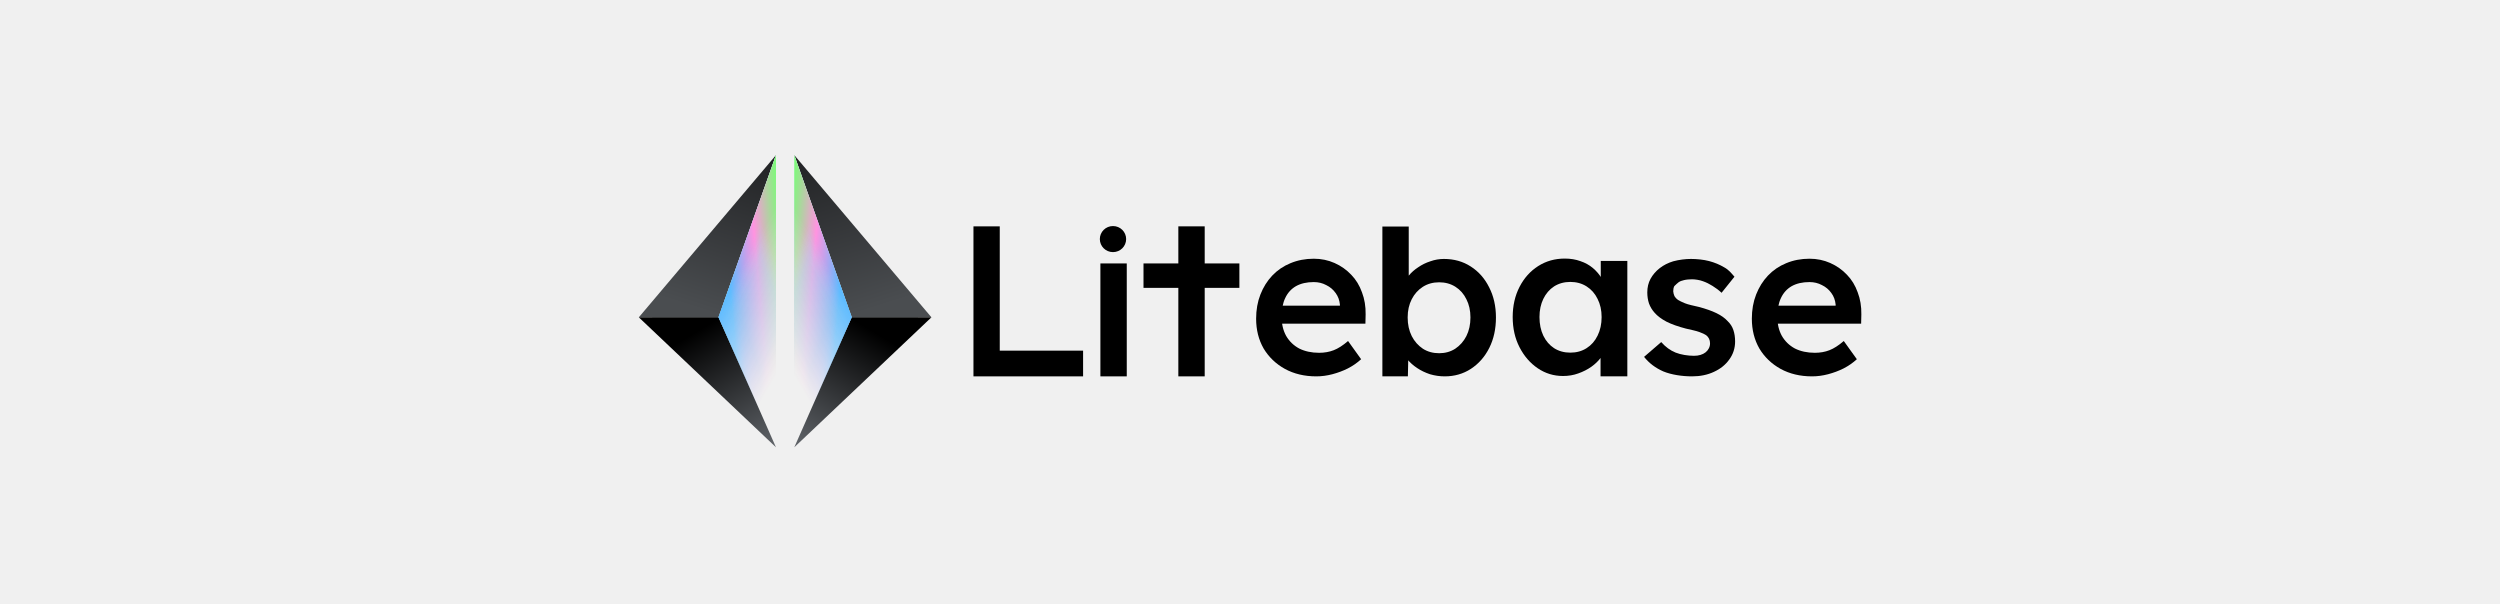
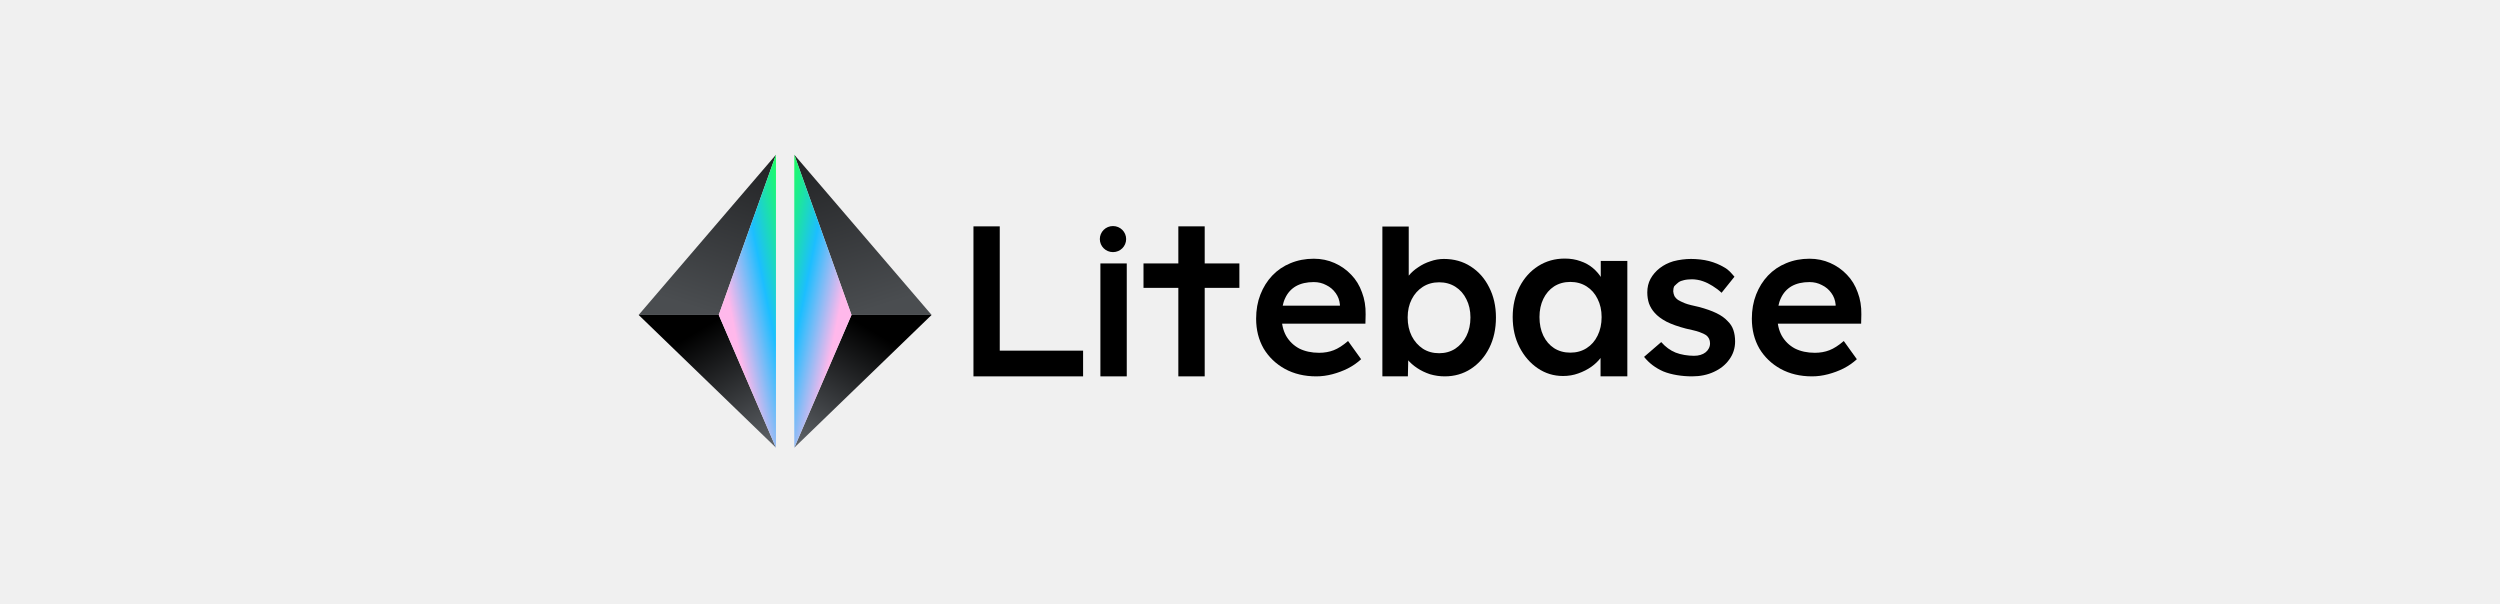
<svg xmlns="http://www.w3.org/2000/svg" width="1280" height="309" viewBox="0 0 1280 309" fill="none">
  <g clip-path="url(#clip0_1415_1673)">
-     <path d="M406.672 79.416L476.897 162.464L436.094 162.426L406.672 79.416Z" fill="url(#paint0_linear_1415_1673)" />
-     <path d="M406.672 229.018L476.897 162.464L436.094 162.426L406.672 229.018Z" fill="url(#paint1_linear_1415_1673)" />
-     <mask id="mask0_1415_1673" style="mask-type:alpha" maskUnits="userSpaceOnUse" x="401" y="79" width="76" height="151">
-       <rect width="74.912" height="149.801" transform="matrix(-1 0 0 1 476.897 79.4161)" fill="url(#paint2_linear_1415_1673)" />
-     </mask>
-     <g mask="url(#mask0_1415_1673)">
-       <path d="M436.094 162.426L406.672 229.018V157.777V79.416L436.094 162.426Z" fill="url(#paint3_linear_1415_1673)" />
-       <path d="M436.094 162.426L406.672 229.018V157.777V79.416L436.094 162.426Z" fill="url(#paint4_linear_1415_1673)" />
-       <g style="mix-blend-mode:plus-darker" opacity="0.4">
-         <mask id="mask1_1415_1673" style="mask-type:alpha" maskUnits="userSpaceOnUse" x="401" y="79" width="76" height="151">
-           <g clip-path="url(#paint5_diamond_1415_1673_clip_path)" data-figma-skip-parse="true">
-             <g transform="matrix(-0.0233547 0 1.8032e-09 0.0626668 414.598 160.432)">
-               <rect x="0" y="0" width="2676.28" height="1294.68" fill="url(#paint5_diamond_1415_1673)" opacity="1" shape-rendering="crispEdges" />
-               <rect x="0" y="0" width="2676.28" height="1294.68" transform="scale(1 -1)" fill="url(#paint5_diamond_1415_1673)" opacity="1" shape-rendering="crispEdges" />
-               <rect x="0" y="0" width="2676.28" height="1294.68" transform="scale(-1 1)" fill="url(#paint5_diamond_1415_1673)" opacity="1" shape-rendering="crispEdges" />
-               <rect x="0" y="0" width="2676.28" height="1294.68" transform="scale(-1)" fill="url(#paint5_diamond_1415_1673)" opacity="1" shape-rendering="crispEdges" />
-             </g>
-           </g>
-           <rect width="75" height="149.602" transform="matrix(-1 0 0 1 476.985 79.4161)" data-figma-gradient-fill="{&quot;type&quot;:&quot;GRADIENT_DIAMOND&quot;,&quot;stops&quot;:[{&quot;color&quot;:{&quot;r&quot;:0.0,&quot;g&quot;:0.0,&quot;b&quot;:0.0,&quot;a&quot;:1.0},&quot;position&quot;:0.47596153616905212},{&quot;color&quot;:{&quot;r&quot;:0.0,&quot;g&quot;:0.0,&quot;b&quot;:0.0,&quot;a&quot;:0.0},&quot;position&quot;:0.76923078298568726}],&quot;stopsVar&quot;:[{&quot;color&quot;:{&quot;r&quot;:0.0,&quot;g&quot;:0.0,&quot;b&quot;:0.0,&quot;a&quot;:1.0},&quot;position&quot;:0.47596153616905212},{&quot;color&quot;:{&quot;r&quot;:0.0,&quot;g&quot;:0.0,&quot;b&quot;:0.0,&quot;a&quot;:0.0},&quot;position&quot;:0.76923078298568726}],&quot;transform&quot;:{&quot;m00&quot;:-46.709457397460938,&quot;m01&quot;:3.6064011510461569e-06,&quot;m02&quot;:437.952636718750,&quot;m10&quot;:-3.1143609148824233e-14,&quot;m11&quot;:125.33354187011719,&quot;m12&quot;:97.76525878906250},&quot;opacity&quot;:1.0,&quot;blendMode&quot;:&quot;NORMAL&quot;,&quot;visible&quot;:true}" />
-         </mask>
-         <g mask="url(#mask1_1415_1673)">
-           <g style="mix-blend-mode:color-burn">
-             <path d="M436.094 162.426L406.672 229.018V157.777V79.416L436.094 162.426Z" fill="url(#paint6_linear_1415_1673)" />
-           </g>
-         </g>
-       </g>
-     </g>
-     <path d="M397.297 79.416L327.072 162.464L367.875 162.426L397.297 79.416Z" fill="url(#paint7_linear_1415_1673)" />
-     <path d="M397.297 229.018L327.072 162.464L367.875 162.426L397.297 229.018Z" fill="url(#paint8_linear_1415_1673)" />
-     <mask id="mask2_1415_1673" style="mask-type:alpha" maskUnits="userSpaceOnUse" x="327" y="79" width="75" height="151">
-       <rect x="327.072" y="79.416" width="74.912" height="149.801" fill="url(#paint9_linear_1415_1673)" />
-     </mask>
-     <g mask="url(#mask2_1415_1673)">
-       <path d="M367.875 162.426L397.297 229.018V157.777V79.416L367.875 162.426Z" fill="url(#paint10_linear_1415_1673)" />
-       <path d="M367.875 162.426L397.297 229.018V157.777V79.416L367.875 162.426Z" fill="url(#paint11_linear_1415_1673)" />
-       <g style="mix-blend-mode:plus-darker" opacity="0.4">
-         <mask id="mask3_1415_1673" style="mask-type:alpha" maskUnits="userSpaceOnUse" x="326" y="79" width="76" height="151">
-           <g clip-path="url(#paint12_diamond_1415_1673_clip_path)" data-figma-skip-parse="true">
-             <g transform="matrix(0.0233547 0 -1.8032e-09 0.0626668 389.371 160.432)">
-               <rect x="0" y="0" width="2676.28" height="1294.68" fill="url(#paint12_diamond_1415_1673)" opacity="1" shape-rendering="crispEdges" />
-               <rect x="0" y="0" width="2676.28" height="1294.68" transform="scale(1 -1)" fill="url(#paint12_diamond_1415_1673)" opacity="1" shape-rendering="crispEdges" />
-               <rect x="0" y="0" width="2676.28" height="1294.68" transform="scale(-1 1)" fill="url(#paint12_diamond_1415_1673)" opacity="1" shape-rendering="crispEdges" />
-               <rect x="0" y="0" width="2676.28" height="1294.68" transform="scale(-1)" fill="url(#paint12_diamond_1415_1673)" opacity="1" shape-rendering="crispEdges" />
-             </g>
-           </g>
-           <rect x="326.984" y="79.416" width="75" height="149.602" data-figma-gradient-fill="{&quot;type&quot;:&quot;GRADIENT_DIAMOND&quot;,&quot;stops&quot;:[{&quot;color&quot;:{&quot;r&quot;:0.0,&quot;g&quot;:0.0,&quot;b&quot;:0.0,&quot;a&quot;:1.0},&quot;position&quot;:0.47596153616905212},{&quot;color&quot;:{&quot;r&quot;:0.0,&quot;g&quot;:0.0,&quot;b&quot;:0.0,&quot;a&quot;:0.0},&quot;position&quot;:0.76923078298568726}],&quot;stopsVar&quot;:[{&quot;color&quot;:{&quot;r&quot;:0.0,&quot;g&quot;:0.0,&quot;b&quot;:0.0,&quot;a&quot;:1.0},&quot;position&quot;:0.47596153616905212},{&quot;color&quot;:{&quot;r&quot;:0.0,&quot;g&quot;:0.0,&quot;b&quot;:0.0,&quot;a&quot;:0.0},&quot;position&quot;:0.76923078298568726}],&quot;transform&quot;:{&quot;m00&quot;:46.709457397460938,&quot;m01&quot;:-3.6064011510461569e-06,&quot;m02&quot;:366.0163574218750,&quot;m10&quot;:-3.1143609148824233e-14,&quot;m11&quot;:125.33354187011719,&quot;m12&quot;:97.76525878906250},&quot;opacity&quot;:1.0,&quot;blendMode&quot;:&quot;NORMAL&quot;,&quot;visible&quot;:true}" />
-         </mask>
-         <g mask="url(#mask3_1415_1673)">
-           <g style="mix-blend-mode:color-burn">
-             <path d="M367.875 162.426L397.297 229.018V157.777V79.416L367.875 162.426Z" fill="url(#paint13_linear_1415_1673)" />
-           </g>
-         </g>
-       </g>
-     </g>
+     <path d="M406.672 79.217L476.985 161.248H435.969L406.672 79.217Z" fill="url(#paint0_linear_1415_1673)" />
+     <path d="M406.672 229.217L476.984 161.248H435.969L406.672 229.217Z" fill="url(#paint1_linear_1415_1673)" />
+     <path d="M435.969 161.248L406.672 229.217V157.777V79.217L435.969 161.248Z" fill="url(#paint2_linear_1415_1673)" />
+     <path d="M397.297 79.217L326.984 161.248H368L397.297 79.217Z" fill="url(#paint3_linear_1415_1673)" />
+     <path d="M397.297 229.217L326.984 161.248H368L397.297 229.217Z" fill="url(#paint4_linear_1415_1673)" />
+     <path d="M368 161.248L397.297 229.217V157.777V79.217L368 161.248Z" fill="url(#paint5_linear_1415_1673)" />
  </g>
  <path d="M498.413 192.698V115.898H511.873V179.533H554.542V192.698H498.413Z" fill="black" />
  <path d="M563.405 192.698V134.879H576.9V192.698H563.405Z" fill="black" />
  <path d="M576.587 122.409C576.587 126.095 573.571 129.083 569.85 129.083C566.13 129.083 563.114 126.095 563.114 122.409C563.114 118.723 566.13 115.736 569.85 115.736C573.571 115.736 576.587 118.723 576.587 122.409Z" fill="black" />
  <path d="M603.31 192.698V115.891H616.805V192.698H603.31ZM585.471 147.386V134.879H634.565V147.386H585.471Z" fill="black" />
  <path d="M673.966 192.698C667.895 192.698 662.519 191.418 657.838 188.858C653.23 186.298 649.61 182.824 646.977 178.435C644.417 173.974 643.137 168.89 643.137 163.185C643.137 158.65 643.868 154.518 645.331 150.787C646.794 147.057 648.805 143.839 651.365 141.133C653.998 138.353 657.107 136.232 660.691 134.769C664.348 133.233 668.334 132.465 672.65 132.465C676.453 132.465 680.001 133.197 683.292 134.659C686.583 136.122 689.436 138.134 691.85 140.694C694.263 143.181 696.092 146.179 697.335 149.69C698.652 153.128 699.274 156.895 699.201 160.991L699.091 165.709H652.243L649.719 156.493H687.79L686.035 158.358V155.944C685.815 153.677 685.084 151.702 683.841 150.019C682.597 148.264 680.988 146.911 679.013 145.96C677.111 144.936 674.99 144.424 672.65 144.424C669.066 144.424 666.03 145.119 663.543 146.509C661.13 147.898 659.301 149.91 658.058 152.543C656.814 155.103 656.193 158.321 656.193 162.198C656.193 165.928 656.961 169.183 658.497 171.962C660.106 174.742 662.337 176.899 665.189 178.435C668.115 179.898 671.516 180.63 675.393 180.63C678.099 180.63 680.586 180.191 682.853 179.313C685.121 178.435 687.571 176.863 690.204 174.595L696.897 183.921C694.922 185.75 692.654 187.322 690.094 188.639C687.607 189.882 684.974 190.87 682.195 191.601C679.415 192.333 676.673 192.698 673.966 192.698Z" fill="black" />
  <path d="M739.705 192.698C737.145 192.698 734.621 192.333 732.134 191.601C729.721 190.797 727.526 189.736 725.551 188.419C723.577 187.103 721.931 185.64 720.614 184.031C719.298 182.349 718.42 180.666 717.981 178.984L721.163 177.558L720.834 192.667H707.778V115.984H721.273V147.167L718.859 146.07C719.225 144.314 720.029 142.669 721.273 141.133C722.589 139.523 724.198 138.097 726.1 136.854C728.002 135.537 730.086 134.513 732.354 133.782C734.621 132.977 736.925 132.575 739.266 132.575C744.459 132.575 749.03 133.855 752.98 136.415C757.003 138.975 760.148 142.522 762.415 147.057C764.756 151.592 765.926 156.749 765.926 162.527C765.926 168.378 764.793 173.571 762.525 178.106C760.258 182.641 757.113 186.225 753.09 188.858C749.14 191.418 744.678 192.698 739.705 192.698ZM736.852 180.849C739.924 180.849 742.667 180.081 745.081 178.545C747.494 176.936 749.396 174.778 750.786 172.072C752.175 169.293 752.87 166.111 752.87 162.527C752.87 159.016 752.175 155.907 750.786 153.201C749.469 150.495 747.604 148.374 745.19 146.838C742.777 145.302 739.997 144.534 736.852 144.534C733.707 144.534 730.927 145.302 728.514 146.838C726.1 148.374 724.198 150.495 722.809 153.201C721.419 155.907 720.724 159.016 720.724 162.527C720.724 166.111 721.419 169.293 722.809 172.072C724.198 174.778 726.1 176.936 728.514 178.545C730.927 180.081 733.707 180.849 736.852 180.849Z" fill="black" />
  <path d="M800.281 192.51C795.526 192.51 791.211 191.193 787.334 188.56C783.458 185.927 780.349 182.343 778.009 177.808C775.668 173.273 774.498 168.117 774.498 162.338C774.498 156.56 775.668 151.403 778.009 146.869C780.349 142.334 783.531 138.786 787.554 136.226C791.577 133.666 796.112 132.386 801.158 132.386C804.084 132.386 806.754 132.825 809.168 133.703C811.581 134.507 813.702 135.678 815.531 137.214C817.36 138.75 818.859 140.505 820.029 142.48C821.273 144.455 822.114 146.576 822.553 148.843L819.59 148.075V133.593H833.195V192.698H819.481V177.589L822.662 177.04C822.15 179.015 821.2 180.953 819.81 182.855C818.493 184.683 816.811 186.329 814.763 187.792C812.788 189.182 810.557 190.315 808.07 191.193C805.657 192.071 803.06 192.51 800.281 192.51ZM804.011 180.551C807.156 180.551 809.936 179.783 812.349 178.247C814.763 176.711 816.628 174.59 817.945 171.883C819.334 169.104 820.029 165.922 820.029 162.338C820.029 158.827 819.334 155.719 817.945 153.013C816.628 150.306 814.763 148.185 812.349 146.649C809.936 145.113 807.156 144.345 804.011 144.345C800.866 144.345 798.086 145.113 795.673 146.649C793.332 148.185 791.504 150.306 790.187 153.013C788.87 155.719 788.212 158.827 788.212 162.338C788.212 165.922 788.87 169.104 790.187 171.883C791.504 174.59 793.332 176.711 795.673 178.247C798.086 179.783 800.866 180.551 804.011 180.551Z" fill="black" />
  <path d="M866.322 192.698C861.202 192.698 855.737 191.857 851.641 190.175C847.618 188.419 844.326 185.933 841.766 182.714L850.543 175.144C852.738 177.631 855.188 179.423 857.894 180.52C860.601 181.617 864.31 182.166 867.309 182.166C868.553 182.166 869.65 182.019 870.601 181.727C871.625 181.434 872.502 180.995 873.234 180.41C873.965 179.825 874.514 179.167 874.88 178.435C875.318 177.631 875.538 176.753 875.538 175.802C875.538 174.047 874.88 172.657 873.563 171.633C872.832 171.121 871.661 170.573 870.052 169.987C868.516 169.402 865.647 168.817 863.161 168.232C859.211 167.208 855.92 166.038 853.286 164.721C850.653 163.331 848.605 161.795 847.142 160.113C845.899 158.723 844.948 157.151 844.29 155.395C843.705 153.64 843.412 151.738 843.412 149.69C843.412 147.13 843.961 144.826 845.058 142.778C846.228 140.657 847.801 138.829 849.775 137.293C851.75 135.757 854.054 134.586 856.688 133.782C859.749 132.977 862.921 132.575 865.773 132.575C868.699 132.575 872.372 132.941 875.078 133.672C877.858 134.403 880.418 135.464 882.758 136.854C885.172 138.17 886.363 139.779 888.045 141.681L881.442 149.91C880.052 148.593 878.516 147.423 876.834 146.399C875.225 145.375 873.579 144.57 871.897 143.985C870.214 143.327 867.785 142.998 866.322 142.998C864.932 142.998 863.26 143.144 862.163 143.437C861.066 143.656 860.152 144.022 859.42 144.534C858.689 145.046 858.104 145.704 857.236 146.509C856.87 147.24 856.688 148.118 856.688 149.142C856.761 150.019 856.98 150.861 857.346 151.665C857.785 152.397 858.37 153.018 859.101 153.53C859.906 154.042 861.113 154.627 862.722 155.286C864.331 155.944 867.273 156.566 869.833 157.151C873.417 158.102 876.416 159.162 878.829 160.333C881.243 161.503 883.145 162.856 884.534 164.392C885.924 165.709 886.912 167.245 887.497 169C888.082 170.755 888.374 172.694 888.374 174.815C888.374 178.253 887.387 181.325 885.412 184.031C883.51 186.737 880.877 188.858 877.513 190.394C874.221 191.93 870.491 192.698 866.322 192.698Z" fill="black" />
  <path d="M927.776 192.698C921.705 192.698 916.329 191.418 911.648 188.858C907.04 186.298 903.419 182.824 900.786 178.435C898.226 173.974 896.946 168.89 896.946 163.185C896.946 158.65 897.677 154.518 899.14 150.787C900.603 147.057 902.614 143.839 905.174 141.133C907.808 138.353 910.916 136.232 914.5 134.769C918.157 133.233 922.144 132.465 926.459 132.465C930.262 132.465 933.81 133.197 937.101 134.659C940.393 136.122 943.245 138.134 945.659 140.694C948.073 143.181 949.901 146.179 951.145 149.69C952.461 153.128 953.083 156.895 953.01 160.991L952.9 165.709H906.052L903.529 156.493H941.6L939.844 158.358V155.944C939.625 153.677 938.893 151.702 937.65 150.019C936.406 148.264 934.797 146.911 932.822 145.96C930.921 144.936 928.8 144.424 926.459 144.424C922.875 144.424 919.84 145.119 917.353 146.509C914.939 147.898 913.11 149.91 911.867 152.543C910.624 155.103 910.002 158.321 910.002 162.198C910.002 165.928 910.77 169.183 912.306 171.962C913.915 174.742 916.146 176.899 918.998 178.435C921.924 179.898 925.325 180.63 929.202 180.63C931.908 180.63 934.395 180.191 936.662 179.313C938.93 178.435 941.38 176.863 944.013 174.595L950.706 183.921C948.731 185.75 946.464 187.322 943.904 188.639C941.417 189.882 938.784 190.87 936.004 191.601C933.225 192.333 930.482 192.698 927.776 192.698Z" fill="black" />
  <defs>
-     <clipPath id="paint5_diamond_1415_1673_clip_path">
-       <rect width="75" height="149.602" transform="matrix(-1 0 0 1 476.985 79.4161)" />
-     </clipPath>
-     <clipPath id="paint12_diamond_1415_1673_clip_path">
-       <rect x="326.984" y="79.416" width="75" height="149.602" />
-     </clipPath>
    <linearGradient id="paint0_linear_1415_1673" x1="406.698" y1="80.902" x2="432.536" y2="162.622" gradientUnits="userSpaceOnUse">
      <stop stop-color="#212224" />
      <stop offset="1" stop-color="#4A4D50" />
    </linearGradient>
    <linearGradient id="paint1_linear_1415_1673" x1="447.136" y1="169.726" x2="410.438" y2="231.233" gradientUnits="userSpaceOnUse">
      <stop />
      <stop offset="1" stop-color="#61656A" />
    </linearGradient>
-     <linearGradient id="paint2_linear_1415_1673" x1="37.456" y1="83.424" x2="74.912" y2="105.091" gradientUnits="userSpaceOnUse">
-       <stop />
-       <stop offset="1" stop-opacity="0" />
+     <linearGradient id="paint2_linear_1415_1673" x1="406.672" y1="79.217" x2="444.201" y2="86.666" gradientUnits="userSpaceOnUse">
+       <stop stop-color="#1DFF60" />
+       <stop offset="0.5" stop-color="#1CBEFF" />
+       <stop offset="1" stop-color="#FFB8EB" />
    </linearGradient>
-     <linearGradient id="paint3_linear_1415_1673" x1="419.064" y1="79.416" x2="419.064" y2="229.018" gradientUnits="userSpaceOnUse">
-       <stop stop-color="#DCF4FE" />
-       <stop offset="1" stop-color="#1689DD" />
-     </linearGradient>
-     <linearGradient id="paint4_linear_1415_1673" x1="406.672" y1="79.416" x2="435.982" y2="82.045" gradientUnits="userSpaceOnUse">
-       <stop stop-color="#77FF74" />
-       <stop offset="0.5" stop-color="#FF94E0" />
-       <stop offset="1" stop-color="#5BBAFF" />
-     </linearGradient>
-     <linearGradient id="paint5_diamond_1415_1673" x1="0" y1="0" x2="500" y2="500" gradientUnits="userSpaceOnUse">
-       <stop offset="0.476" />
-       <stop offset="0.769" stop-opacity="0" />
-     </linearGradient>
-     <linearGradient id="paint6_linear_1415_1673" x1="419.064" y1="79.416" x2="419.064" y2="229.018" gradientUnits="userSpaceOnUse">
-       <stop stop-color="#DCF4FE" />
-       <stop offset="1" stop-color="#1689DD" />
-     </linearGradient>
-     <linearGradient id="paint7_linear_1415_1673" x1="397.271" y1="80.902" x2="371.433" y2="162.622" gradientUnits="userSpaceOnUse">
+     <linearGradient id="paint3_linear_1415_1673" x1="397.271" y1="80.902" x2="371.433" y2="162.622" gradientUnits="userSpaceOnUse">
      <stop stop-color="#212224" />
      <stop offset="1" stop-color="#4A4D50" />
    </linearGradient>
-     <linearGradient id="paint8_linear_1415_1673" x1="356.833" y1="169.726" x2="393.531" y2="231.233" gradientUnits="userSpaceOnUse">
+     <linearGradient id="paint4_linear_1415_1673" x1="356.833" y1="169.726" x2="393.531" y2="231.233" gradientUnits="userSpaceOnUse">
      <stop />
      <stop offset="1" stop-color="#61656A" />
    </linearGradient>
-     <linearGradient id="paint9_linear_1415_1673" x1="364.528" y1="162.84" x2="401.984" y2="184.507" gradientUnits="userSpaceOnUse">
-       <stop />
-       <stop offset="1" stop-opacity="0" />
-     </linearGradient>
-     <linearGradient id="paint10_linear_1415_1673" x1="384.905" y1="79.416" x2="384.905" y2="229.018" gradientUnits="userSpaceOnUse">
-       <stop stop-color="#DCF4FE" />
-       <stop offset="1" stop-color="#1689DD" />
-     </linearGradient>
-     <linearGradient id="paint11_linear_1415_1673" x1="397.297" y1="79.416" x2="367.987" y2="82.045" gradientUnits="userSpaceOnUse">
-       <stop stop-color="#77FF74" />
-       <stop offset="0.5" stop-color="#FF94E0" />
-       <stop offset="1" stop-color="#5BBAFF" />
-     </linearGradient>
-     <linearGradient id="paint12_diamond_1415_1673" x1="0" y1="0" x2="500" y2="500" gradientUnits="userSpaceOnUse">
-       <stop offset="0.476" />
-       <stop offset="0.769" stop-opacity="0" />
-     </linearGradient>
-     <linearGradient id="paint13_linear_1415_1673" x1="384.905" y1="79.416" x2="384.905" y2="229.018" gradientUnits="userSpaceOnUse">
-       <stop stop-color="#DCF4FE" />
-       <stop offset="1" stop-color="#1689DD" />
+     <linearGradient id="paint5_linear_1415_1673" x1="397.297" y1="79.217" x2="359.768" y2="86.666" gradientUnits="userSpaceOnUse">
+       <stop stop-color="#1DFF60" />
+       <stop offset="0.5" stop-color="#1CBEFF" />
+       <stop offset="1" stop-color="#FFB8EB" />
    </linearGradient>
    <clipPath id="clip0_1415_1673">
      <rect width="150" height="150" fill="white" transform="translate(326.984 79.2169)" />
    </clipPath>
  </defs>
</svg>
